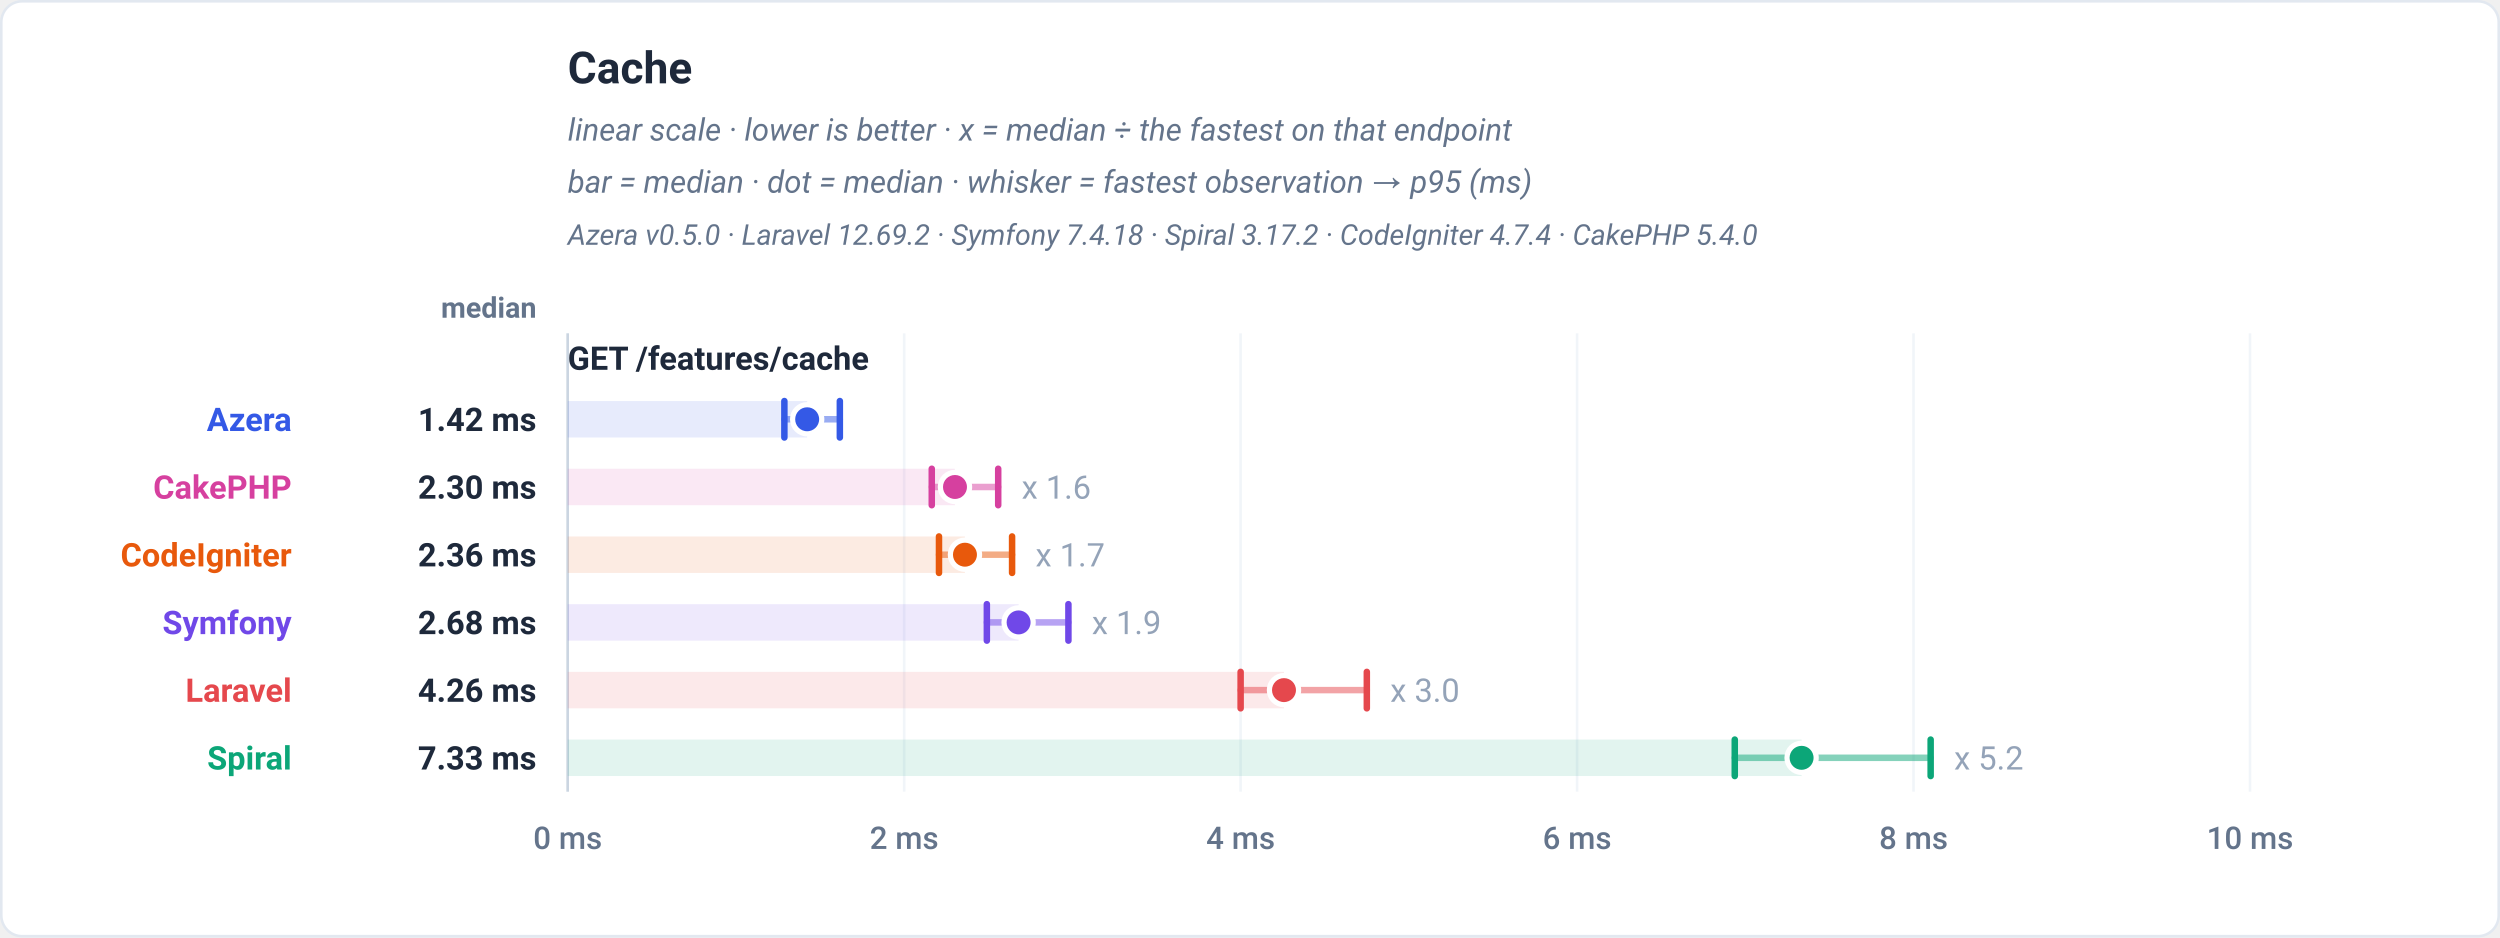
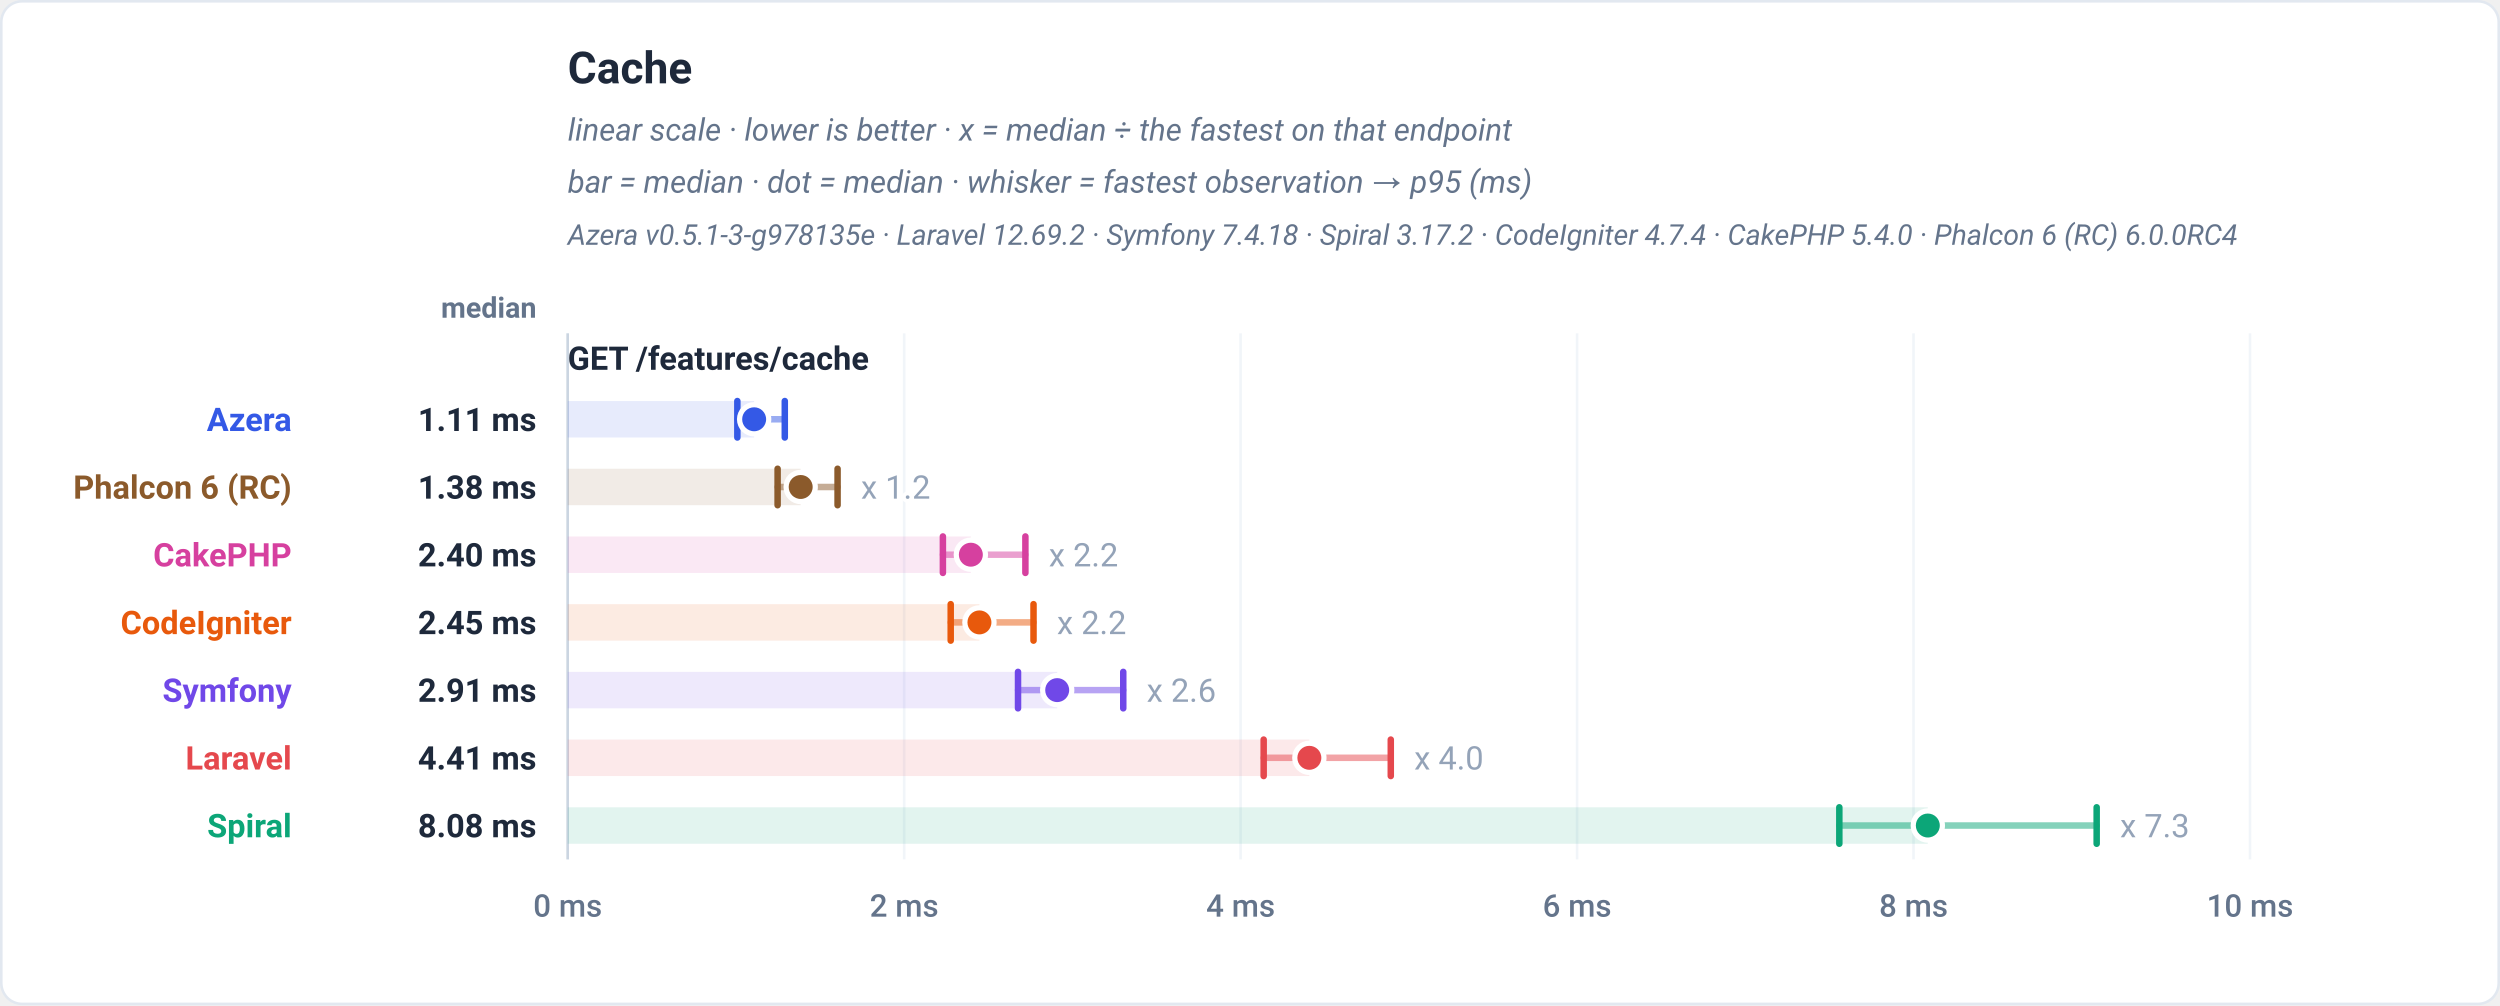
- <svg xmlns="http://www.w3.org/2000/svg" viewBox="0 0 960 360" width="960" height="360" role="img" font-family="-apple-system,BlinkMacSystemFont,'Segoe UI',Roboto,Helvetica,Arial,sans-serif">
-   <rect x="0.5" y="0.5" width="959" height="359" rx="8" fill="#ffffff" stroke="#e2e8f0" />
+ <svg xmlns="http://www.w3.org/2000/svg" viewBox="0 0 960 386" width="960" height="386" role="img" font-family="-apple-system,BlinkMacSystemFont,'Segoe UI',Roboto,Helvetica,Arial,sans-serif">
+   <rect x="0.5" y="0.5" width="959" height="385" rx="8" fill="#ffffff" stroke="#e2e8f0" />
  <text x="218" y="32" font-family="-apple-system,BlinkMacSystemFont,'Segoe UI',Roboto,Helvetica,Arial,sans-serif" font-size="17" font-weight="700" fill="#1e293b" text-anchor="start">Cache</text>
  <text x="218" y="54" font-family="-apple-system,BlinkMacSystemFont,'Segoe UI',Roboto,Helvetica,Arial,sans-serif" font-size="12" font-weight="400" fill="#64748b" text-anchor="start" font-style="italic">linear scale · lower is better · x = median ÷ the fastest on that endpoint</text>
  <text x="218" y="74" font-family="-apple-system,BlinkMacSystemFont,'Segoe UI',Roboto,Helvetica,Arial,sans-serif" font-size="12" font-weight="400" fill="#64748b" text-anchor="start" font-style="italic">bar = median · dot = median · whisker = fastest observation → p95 (ms)</text>
-   <text x="218" y="94" font-family="-apple-system,BlinkMacSystemFont,'Segoe UI',Roboto,Helvetica,Arial,sans-serif" font-size="11" font-weight="400" fill="#64748b" text-anchor="start" font-style="italic">Azera v0.5.0 · Laravel 12.69.2 · Symfony 7.4.18 · Spiral 3.17.2 · CodeIgniter 4.7.4 · CakePHP 5.4.0</text>
+   <text x="218" y="94" font-family="-apple-system,BlinkMacSystemFont,'Segoe UI',Roboto,Helvetica,Arial,sans-serif" font-size="11" font-weight="400" fill="#64748b" text-anchor="start" font-style="italic">Azera v0.5.1-3-g978135e · Laravel 12.69.2 · Symfony 7.4.18 · Spiral 3.17.2 · CodeIgniter 4.7.4 · CakePHP 5.4.0 · Phalcon 6 (RC) 6.0.0RC4</text>
  <text x="206" y="122" font-family="-apple-system,BlinkMacSystemFont,'Segoe UI',Roboto,Helvetica,Arial,sans-serif" font-size="11" font-weight="600" fill="#64748b" text-anchor="end">median</text>
-   <line x1="218" y1="128" x2="218" y2="304" stroke="#f1f5f9" stroke-width="1" />
-   <text x="218" y="326" font-family="-apple-system,BlinkMacSystemFont,'Segoe UI',Roboto,Helvetica,Arial,sans-serif" font-size="12" font-weight="500" fill="#64748b" text-anchor="middle">0 ms</text>
-   <line x1="347.2" y1="128" x2="347.2" y2="304" stroke="#f1f5f9" stroke-width="1" />
-   <text x="347.2" y="326" font-family="-apple-system,BlinkMacSystemFont,'Segoe UI',Roboto,Helvetica,Arial,sans-serif" font-size="12" font-weight="500" fill="#64748b" text-anchor="middle">2 ms</text>
-   <line x1="476.4" y1="128" x2="476.4" y2="304" stroke="#f1f5f9" stroke-width="1" />
-   <text x="476.4" y="326" font-family="-apple-system,BlinkMacSystemFont,'Segoe UI',Roboto,Helvetica,Arial,sans-serif" font-size="12" font-weight="500" fill="#64748b" text-anchor="middle">4 ms</text>
-   <line x1="605.6" y1="128" x2="605.6" y2="304" stroke="#f1f5f9" stroke-width="1" />
-   <text x="605.6" y="326" font-family="-apple-system,BlinkMacSystemFont,'Segoe UI',Roboto,Helvetica,Arial,sans-serif" font-size="12" font-weight="500" fill="#64748b" text-anchor="middle">6 ms</text>
-   <line x1="734.8" y1="128" x2="734.8" y2="304" stroke="#f1f5f9" stroke-width="1" />
-   <text x="734.8" y="326" font-family="-apple-system,BlinkMacSystemFont,'Segoe UI',Roboto,Helvetica,Arial,sans-serif" font-size="12" font-weight="500" fill="#64748b" text-anchor="middle">8 ms</text>
-   <line x1="864" y1="128" x2="864" y2="304" stroke="#f1f5f9" stroke-width="1" />
-   <text x="864" y="326" font-family="-apple-system,BlinkMacSystemFont,'Segoe UI',Roboto,Helvetica,Arial,sans-serif" font-size="12" font-weight="500" fill="#64748b" text-anchor="middle">10 ms</text>
-   <line x1="218" y1="128" x2="218" y2="304" stroke="#cbd5e1" stroke-width="1" />
+   <line x1="218" y1="128" x2="218" y2="330" stroke="#f1f5f9" stroke-width="1" />
+   <text x="218" y="352" font-family="-apple-system,BlinkMacSystemFont,'Segoe UI',Roboto,Helvetica,Arial,sans-serif" font-size="12" font-weight="500" fill="#64748b" text-anchor="middle">0 ms</text>
+   <line x1="347.2" y1="128" x2="347.2" y2="330" stroke="#f1f5f9" stroke-width="1" />
+   <text x="347.2" y="352" font-family="-apple-system,BlinkMacSystemFont,'Segoe UI',Roboto,Helvetica,Arial,sans-serif" font-size="12" font-weight="500" fill="#64748b" text-anchor="middle">2 ms</text>
+   <line x1="476.4" y1="128" x2="476.4" y2="330" stroke="#f1f5f9" stroke-width="1" />
+   <text x="476.4" y="352" font-family="-apple-system,BlinkMacSystemFont,'Segoe UI',Roboto,Helvetica,Arial,sans-serif" font-size="12" font-weight="500" fill="#64748b" text-anchor="middle">4 ms</text>
+   <line x1="605.6" y1="128" x2="605.6" y2="330" stroke="#f1f5f9" stroke-width="1" />
+   <text x="605.6" y="352" font-family="-apple-system,BlinkMacSystemFont,'Segoe UI',Roboto,Helvetica,Arial,sans-serif" font-size="12" font-weight="500" fill="#64748b" text-anchor="middle">6 ms</text>
+   <line x1="734.8" y1="128" x2="734.8" y2="330" stroke="#f1f5f9" stroke-width="1" />
+   <text x="734.8" y="352" font-family="-apple-system,BlinkMacSystemFont,'Segoe UI',Roboto,Helvetica,Arial,sans-serif" font-size="12" font-weight="500" fill="#64748b" text-anchor="middle">8 ms</text>
+   <line x1="864" y1="128" x2="864" y2="330" stroke="#f1f5f9" stroke-width="1" />
+   <text x="864" y="352" font-family="-apple-system,BlinkMacSystemFont,'Segoe UI',Roboto,Helvetica,Arial,sans-serif" font-size="12" font-weight="500" fill="#64748b" text-anchor="middle">10 ms</text>
+   <line x1="218" y1="128" x2="218" y2="330" stroke="#cbd5e1" stroke-width="1" />
  <text x="218" y="142" font-family="-apple-system,BlinkMacSystemFont,'Segoe UI',Roboto,Helvetica,Arial,sans-serif" font-size="12.5" font-weight="700" fill="#1e293b" text-anchor="start">GET /features/cache</text>
-   <rect x="218" y="154" width="91.95" height="14" fill="#3459e6" fill-opacity="0.12" />
-   <line x1="301.2" y1="161" x2="322.5" y2="161" stroke="#3459e6" stroke-width="2.5" stroke-linecap="round" opacity="0.5" />
-   <line x1="301.2" y1="154" x2="301.2" y2="168" stroke="#3459e6" stroke-width="2.5" stroke-linecap="round" />
-   <line x1="322.5" y1="154" x2="322.5" y2="168" stroke="#3459e6" stroke-width="2.5" stroke-linecap="round" />
-   <circle cx="309.95" cy="161" r="5.6" fill="#3459e6" stroke="#ffffff" stroke-width="2" />
+   <rect x="218" y="154" width="71.59" height="14" fill="#3459e6" fill-opacity="0.12" />
+   <line x1="283.14" y1="161" x2="301.36" y2="161" stroke="#3459e6" stroke-width="2.5" stroke-linecap="round" opacity="0.5" />
+   <line x1="283.14" y1="154" x2="283.14" y2="168" stroke="#3459e6" stroke-width="2.5" stroke-linecap="round" />
+   <line x1="301.36" y1="154" x2="301.36" y2="168" stroke="#3459e6" stroke-width="2.5" stroke-linecap="round" />
+   <circle cx="289.59" cy="161" r="5.6" fill="#3459e6" stroke="#ffffff" stroke-width="2" />
  <text x="112" y="165.5" font-family="-apple-system,BlinkMacSystemFont,'Segoe UI',Roboto,Helvetica,Arial,sans-serif" font-size="12.5" font-weight="700" fill="#3459e6" text-anchor="end">Azera</text>
-   <text x="206" y="165.5" font-family="-apple-system,BlinkMacSystemFont,'Segoe UI',Roboto,Helvetica,Arial,sans-serif" font-size="12.5" font-weight="700" fill="#1e293b" text-anchor="end">1.42 ms</text>
-   <rect x="218" y="180" width="148.71" height="14" fill="#d6409f" fill-opacity="0.12" />
-   <line x1="357.8" y1="187" x2="383.31" y2="187" stroke="#d6409f" stroke-width="2.5" stroke-linecap="round" opacity="0.5" />
-   <line x1="357.8" y1="180" x2="357.8" y2="194" stroke="#d6409f" stroke-width="2.5" stroke-linecap="round" />
-   <line x1="383.31" y1="180" x2="383.31" y2="194" stroke="#d6409f" stroke-width="2.5" stroke-linecap="round" />
-   <circle cx="366.71" cy="187" r="5.6" fill="#d6409f" stroke="#ffffff" stroke-width="2" />
-   <text x="392.31" y="191.5" font-family="-apple-system,BlinkMacSystemFont,'Segoe UI',Roboto,Helvetica,Arial,sans-serif" font-size="12.5" font-weight="400" fill="#94a3b8" text-anchor="start" stroke="#ffffff" stroke-width="3" paint-order="stroke" stroke-linejoin="round">x 1.6</text>
-   <text x="112" y="191.5" font-family="-apple-system,BlinkMacSystemFont,'Segoe UI',Roboto,Helvetica,Arial,sans-serif" font-size="12.5" font-weight="700" fill="#d6409f" text-anchor="end">CakePHP</text>
-   <text x="206" y="191.5" font-family="-apple-system,BlinkMacSystemFont,'Segoe UI',Roboto,Helvetica,Arial,sans-serif" font-size="12.5" font-weight="700" fill="#1e293b" text-anchor="end">2.30 ms</text>
-   <rect x="218" y="206" width="152.54" height="14" fill="#e8590c" fill-opacity="0.12" />
-   <line x1="360.57" y1="213" x2="388.64" y2="213" stroke="#e8590c" stroke-width="2.5" stroke-linecap="round" opacity="0.5" />
-   <line x1="360.57" y1="206" x2="360.57" y2="220" stroke="#e8590c" stroke-width="2.5" stroke-linecap="round" />
-   <line x1="388.64" y1="206" x2="388.64" y2="220" stroke="#e8590c" stroke-width="2.5" stroke-linecap="round" />
-   <circle cx="370.54" cy="213" r="5.6" fill="#e8590c" stroke="#ffffff" stroke-width="2" />
-   <text x="397.64" y="217.5" font-family="-apple-system,BlinkMacSystemFont,'Segoe UI',Roboto,Helvetica,Arial,sans-serif" font-size="12.5" font-weight="400" fill="#94a3b8" text-anchor="start" stroke="#ffffff" stroke-width="3" paint-order="stroke" stroke-linejoin="round">x 1.7</text>
-   <text x="112" y="217.5" font-family="-apple-system,BlinkMacSystemFont,'Segoe UI',Roboto,Helvetica,Arial,sans-serif" font-size="12.5" font-weight="700" fill="#e8590c" text-anchor="end">CodeIgniter</text>
-   <text x="206" y="217.5" font-family="-apple-system,BlinkMacSystemFont,'Segoe UI',Roboto,Helvetica,Arial,sans-serif" font-size="12.5" font-weight="700" fill="#1e293b" text-anchor="end">2.36 ms</text>
-   <rect x="218" y="232" width="173.14" height="14" fill="#7048e8" fill-opacity="0.12" />
-   <line x1="378.95" y1="239" x2="410.27" y2="239" stroke="#7048e8" stroke-width="2.5" stroke-linecap="round" opacity="0.5" />
-   <line x1="378.95" y1="232" x2="378.95" y2="246" stroke="#7048e8" stroke-width="2.5" stroke-linecap="round" />
-   <line x1="410.27" y1="232" x2="410.27" y2="246" stroke="#7048e8" stroke-width="2.5" stroke-linecap="round" />
-   <circle cx="391.14" cy="239" r="5.6" fill="#7048e8" stroke="#ffffff" stroke-width="2" />
-   <text x="419.27" y="243.5" font-family="-apple-system,BlinkMacSystemFont,'Segoe UI',Roboto,Helvetica,Arial,sans-serif" font-size="12.5" font-weight="400" fill="#94a3b8" text-anchor="start" stroke="#ffffff" stroke-width="3" paint-order="stroke" stroke-linejoin="round">x 1.9</text>
-   <text x="112" y="243.5" font-family="-apple-system,BlinkMacSystemFont,'Segoe UI',Roboto,Helvetica,Arial,sans-serif" font-size="12.5" font-weight="700" fill="#7048e8" text-anchor="end">Symfony</text>
-   <text x="206" y="243.5" font-family="-apple-system,BlinkMacSystemFont,'Segoe UI',Roboto,Helvetica,Arial,sans-serif" font-size="12.5" font-weight="700" fill="#1e293b" text-anchor="end">2.68 ms</text>
-   <rect x="218" y="258" width="275.05" height="14" fill="#e5484d" fill-opacity="0.12" />
-   <line x1="476.4" y1="265" x2="524.86" y2="265" stroke="#e5484d" stroke-width="2.5" stroke-linecap="round" opacity="0.5" />
-   <line x1="476.4" y1="258" x2="476.4" y2="272" stroke="#e5484d" stroke-width="2.5" stroke-linecap="round" />
-   <line x1="524.86" y1="258" x2="524.86" y2="272" stroke="#e5484d" stroke-width="2.5" stroke-linecap="round" />
-   <circle cx="493.05" cy="265" r="5.6" fill="#e5484d" stroke="#ffffff" stroke-width="2" />
-   <text x="533.86" y="269.5" font-family="-apple-system,BlinkMacSystemFont,'Segoe UI',Roboto,Helvetica,Arial,sans-serif" font-size="12.5" font-weight="400" fill="#94a3b8" text-anchor="start" stroke="#ffffff" stroke-width="3" paint-order="stroke" stroke-linejoin="round">x 3.0</text>
-   <text x="112" y="269.5" font-family="-apple-system,BlinkMacSystemFont,'Segoe UI',Roboto,Helvetica,Arial,sans-serif" font-size="12.5" font-weight="700" fill="#e5484d" text-anchor="end">Laravel</text>
-   <text x="206" y="269.5" font-family="-apple-system,BlinkMacSystemFont,'Segoe UI',Roboto,Helvetica,Arial,sans-serif" font-size="12.5" font-weight="700" fill="#1e293b" text-anchor="end">4.26 ms</text>
-   <rect x="218" y="284" width="473.81" height="14" fill="#0ca678" fill-opacity="0.12" />
-   <line x1="666.15" y1="291" x2="741.37" y2="291" stroke="#0ca678" stroke-width="2.5" stroke-linecap="round" opacity="0.5" />
-   <line x1="666.15" y1="284" x2="666.15" y2="298" stroke="#0ca678" stroke-width="2.5" stroke-linecap="round" />
-   <line x1="741.37" y1="284" x2="741.37" y2="298" stroke="#0ca678" stroke-width="2.5" stroke-linecap="round" />
-   <circle cx="691.81" cy="291" r="5.6" fill="#0ca678" stroke="#ffffff" stroke-width="2" />
-   <text x="750.37" y="295.5" font-family="-apple-system,BlinkMacSystemFont,'Segoe UI',Roboto,Helvetica,Arial,sans-serif" font-size="12.5" font-weight="400" fill="#94a3b8" text-anchor="start" stroke="#ffffff" stroke-width="3" paint-order="stroke" stroke-linejoin="round">x 5.2</text>
-   <text x="112" y="295.5" font-family="-apple-system,BlinkMacSystemFont,'Segoe UI',Roboto,Helvetica,Arial,sans-serif" font-size="12.5" font-weight="700" fill="#0ca678" text-anchor="end">Spiral</text>
-   <text x="206" y="295.5" font-family="-apple-system,BlinkMacSystemFont,'Segoe UI',Roboto,Helvetica,Arial,sans-serif" font-size="12.5" font-weight="700" fill="#1e293b" text-anchor="end">7.33 ms</text>
+   <text x="206" y="165.5" font-family="-apple-system,BlinkMacSystemFont,'Segoe UI',Roboto,Helvetica,Arial,sans-serif" font-size="12.5" font-weight="700" fill="#1e293b" text-anchor="end">1.11 ms</text>
+   <rect x="218" y="180" width="89.46" height="14" fill="#8b5a2b" fill-opacity="0.12" />
+   <line x1="298.6" y1="187" x2="321.63" y2="187" stroke="#8b5a2b" stroke-width="2.5" stroke-linecap="round" opacity="0.5" />
+   <line x1="298.6" y1="180" x2="298.6" y2="194" stroke="#8b5a2b" stroke-width="2.5" stroke-linecap="round" />
+   <line x1="321.63" y1="180" x2="321.63" y2="194" stroke="#8b5a2b" stroke-width="2.5" stroke-linecap="round" />
+   <circle cx="307.46" cy="187" r="5.6" fill="#8b5a2b" stroke="#ffffff" stroke-width="2" />
+   <text x="330.63" y="191.5" font-family="-apple-system,BlinkMacSystemFont,'Segoe UI',Roboto,Helvetica,Arial,sans-serif" font-size="12.5" font-weight="400" fill="#94a3b8" text-anchor="start" stroke="#ffffff" stroke-width="3" paint-order="stroke" stroke-linejoin="round">x 1.2</text>
+   <text x="112" y="191.5" font-family="-apple-system,BlinkMacSystemFont,'Segoe UI',Roboto,Helvetica,Arial,sans-serif" font-size="12.5" font-weight="700" fill="#8b5a2b" text-anchor="end">Phalcon 6 (RC)</text>
+   <text x="206" y="191.5" font-family="-apple-system,BlinkMacSystemFont,'Segoe UI',Roboto,Helvetica,Arial,sans-serif" font-size="12.5" font-weight="700" fill="#1e293b" text-anchor="end">1.38 ms</text>
+   <rect x="218" y="206" width="154.8" height="14" fill="#d6409f" fill-opacity="0.12" />
+   <line x1="362.07" y1="213" x2="393.75" y2="213" stroke="#d6409f" stroke-width="2.5" stroke-linecap="round" opacity="0.5" />
+   <line x1="362.07" y1="206" x2="362.07" y2="220" stroke="#d6409f" stroke-width="2.5" stroke-linecap="round" />
+   <line x1="393.75" y1="206" x2="393.75" y2="220" stroke="#d6409f" stroke-width="2.5" stroke-linecap="round" />
+   <circle cx="372.8" cy="213" r="5.6" fill="#d6409f" stroke="#ffffff" stroke-width="2" />
+   <text x="402.75" y="217.5" font-family="-apple-system,BlinkMacSystemFont,'Segoe UI',Roboto,Helvetica,Arial,sans-serif" font-size="12.5" font-weight="400" fill="#94a3b8" text-anchor="start" stroke="#ffffff" stroke-width="3" paint-order="stroke" stroke-linejoin="round">x 2.2</text>
+   <text x="112" y="217.5" font-family="-apple-system,BlinkMacSystemFont,'Segoe UI',Roboto,Helvetica,Arial,sans-serif" font-size="12.5" font-weight="700" fill="#d6409f" text-anchor="end">CakePHP</text>
+   <text x="206" y="217.5" font-family="-apple-system,BlinkMacSystemFont,'Segoe UI',Roboto,Helvetica,Arial,sans-serif" font-size="12.5" font-weight="700" fill="#1e293b" text-anchor="end">2.40 ms</text>
+   <rect x="218" y="232" width="158.1" height="14" fill="#e8590c" fill-opacity="0.12" />
+   <line x1="365.07" y1="239" x2="396.87" y2="239" stroke="#e8590c" stroke-width="2.5" stroke-linecap="round" opacity="0.5" />
+   <line x1="365.07" y1="232" x2="365.07" y2="246" stroke="#e8590c" stroke-width="2.5" stroke-linecap="round" />
+   <line x1="396.87" y1="232" x2="396.87" y2="246" stroke="#e8590c" stroke-width="2.5" stroke-linecap="round" />
+   <circle cx="376.1" cy="239" r="5.6" fill="#e8590c" stroke="#ffffff" stroke-width="2" />
+   <text x="405.87" y="243.5" font-family="-apple-system,BlinkMacSystemFont,'Segoe UI',Roboto,Helvetica,Arial,sans-serif" font-size="12.5" font-weight="400" fill="#94a3b8" text-anchor="start" stroke="#ffffff" stroke-width="3" paint-order="stroke" stroke-linejoin="round">x 2.2</text>
+   <text x="112" y="243.5" font-family="-apple-system,BlinkMacSystemFont,'Segoe UI',Roboto,Helvetica,Arial,sans-serif" font-size="12.5" font-weight="700" fill="#e8590c" text-anchor="end">CodeIgniter</text>
+   <text x="206" y="243.5" font-family="-apple-system,BlinkMacSystemFont,'Segoe UI',Roboto,Helvetica,Arial,sans-serif" font-size="12.5" font-weight="700" fill="#1e293b" text-anchor="end">2.45 ms</text>
+   <rect x="218" y="258" width="187.96" height="14" fill="#7048e8" fill-opacity="0.12" />
+   <line x1="390.92" y1="265" x2="431.33" y2="265" stroke="#7048e8" stroke-width="2.5" stroke-linecap="round" opacity="0.5" />
+   <line x1="390.92" y1="258" x2="390.92" y2="272" stroke="#7048e8" stroke-width="2.5" stroke-linecap="round" />
+   <line x1="431.33" y1="258" x2="431.33" y2="272" stroke="#7048e8" stroke-width="2.5" stroke-linecap="round" />
+   <circle cx="405.96" cy="265" r="5.6" fill="#7048e8" stroke="#ffffff" stroke-width="2" />
+   <text x="440.33" y="269.5" font-family="-apple-system,BlinkMacSystemFont,'Segoe UI',Roboto,Helvetica,Arial,sans-serif" font-size="12.5" font-weight="400" fill="#94a3b8" text-anchor="start" stroke="#ffffff" stroke-width="3" paint-order="stroke" stroke-linejoin="round">x 2.6</text>
+   <text x="112" y="269.5" font-family="-apple-system,BlinkMacSystemFont,'Segoe UI',Roboto,Helvetica,Arial,sans-serif" font-size="12.5" font-weight="700" fill="#7048e8" text-anchor="end">Symfony</text>
+   <text x="206" y="269.5" font-family="-apple-system,BlinkMacSystemFont,'Segoe UI',Roboto,Helvetica,Arial,sans-serif" font-size="12.5" font-weight="700" fill="#1e293b" text-anchor="end">2.91 ms</text>
+   <rect x="218" y="284" width="284.79" height="14" fill="#e5484d" fill-opacity="0.12" />
+   <line x1="485.25" y1="291" x2="534.06" y2="291" stroke="#e5484d" stroke-width="2.5" stroke-linecap="round" opacity="0.5" />
+   <line x1="485.25" y1="284" x2="485.25" y2="298" stroke="#e5484d" stroke-width="2.5" stroke-linecap="round" />
+   <line x1="534.06" y1="284" x2="534.06" y2="298" stroke="#e5484d" stroke-width="2.5" stroke-linecap="round" />
+   <circle cx="502.79" cy="291" r="5.6" fill="#e5484d" stroke="#ffffff" stroke-width="2" />
+   <text x="543.06" y="295.5" font-family="-apple-system,BlinkMacSystemFont,'Segoe UI',Roboto,Helvetica,Arial,sans-serif" font-size="12.5" font-weight="400" fill="#94a3b8" text-anchor="start" stroke="#ffffff" stroke-width="3" paint-order="stroke" stroke-linejoin="round">x 4.0</text>
+   <text x="112" y="295.5" font-family="-apple-system,BlinkMacSystemFont,'Segoe UI',Roboto,Helvetica,Arial,sans-serif" font-size="12.5" font-weight="700" fill="#e5484d" text-anchor="end">Laravel</text>
+   <text x="206" y="295.5" font-family="-apple-system,BlinkMacSystemFont,'Segoe UI',Roboto,Helvetica,Arial,sans-serif" font-size="12.5" font-weight="700" fill="#1e293b" text-anchor="end">4.41 ms</text>
+   <rect x="218" y="310" width="522.28" height="14" fill="#0ca678" fill-opacity="0.12" />
+   <line x1="706.3" y1="317" x2="805.12" y2="317" stroke="#0ca678" stroke-width="2.5" stroke-linecap="round" opacity="0.5" />
+   <line x1="706.3" y1="310" x2="706.3" y2="324" stroke="#0ca678" stroke-width="2.5" stroke-linecap="round" />
+   <line x1="805.12" y1="310" x2="805.12" y2="324" stroke="#0ca678" stroke-width="2.5" stroke-linecap="round" />
+   <circle cx="740.28" cy="317" r="5.6" fill="#0ca678" stroke="#ffffff" stroke-width="2" />
+   <text x="814.12" y="321.5" font-family="-apple-system,BlinkMacSystemFont,'Segoe UI',Roboto,Helvetica,Arial,sans-serif" font-size="12.5" font-weight="400" fill="#94a3b8" text-anchor="start" stroke="#ffffff" stroke-width="3" paint-order="stroke" stroke-linejoin="round">x 7.3</text>
+   <text x="112" y="321.5" font-family="-apple-system,BlinkMacSystemFont,'Segoe UI',Roboto,Helvetica,Arial,sans-serif" font-size="12.5" font-weight="700" fill="#0ca678" text-anchor="end">Spiral</text>
+   <text x="206" y="321.5" font-family="-apple-system,BlinkMacSystemFont,'Segoe UI',Roboto,Helvetica,Arial,sans-serif" font-size="12.5" font-weight="700" fill="#1e293b" text-anchor="end">8.08 ms</text>
</svg>
